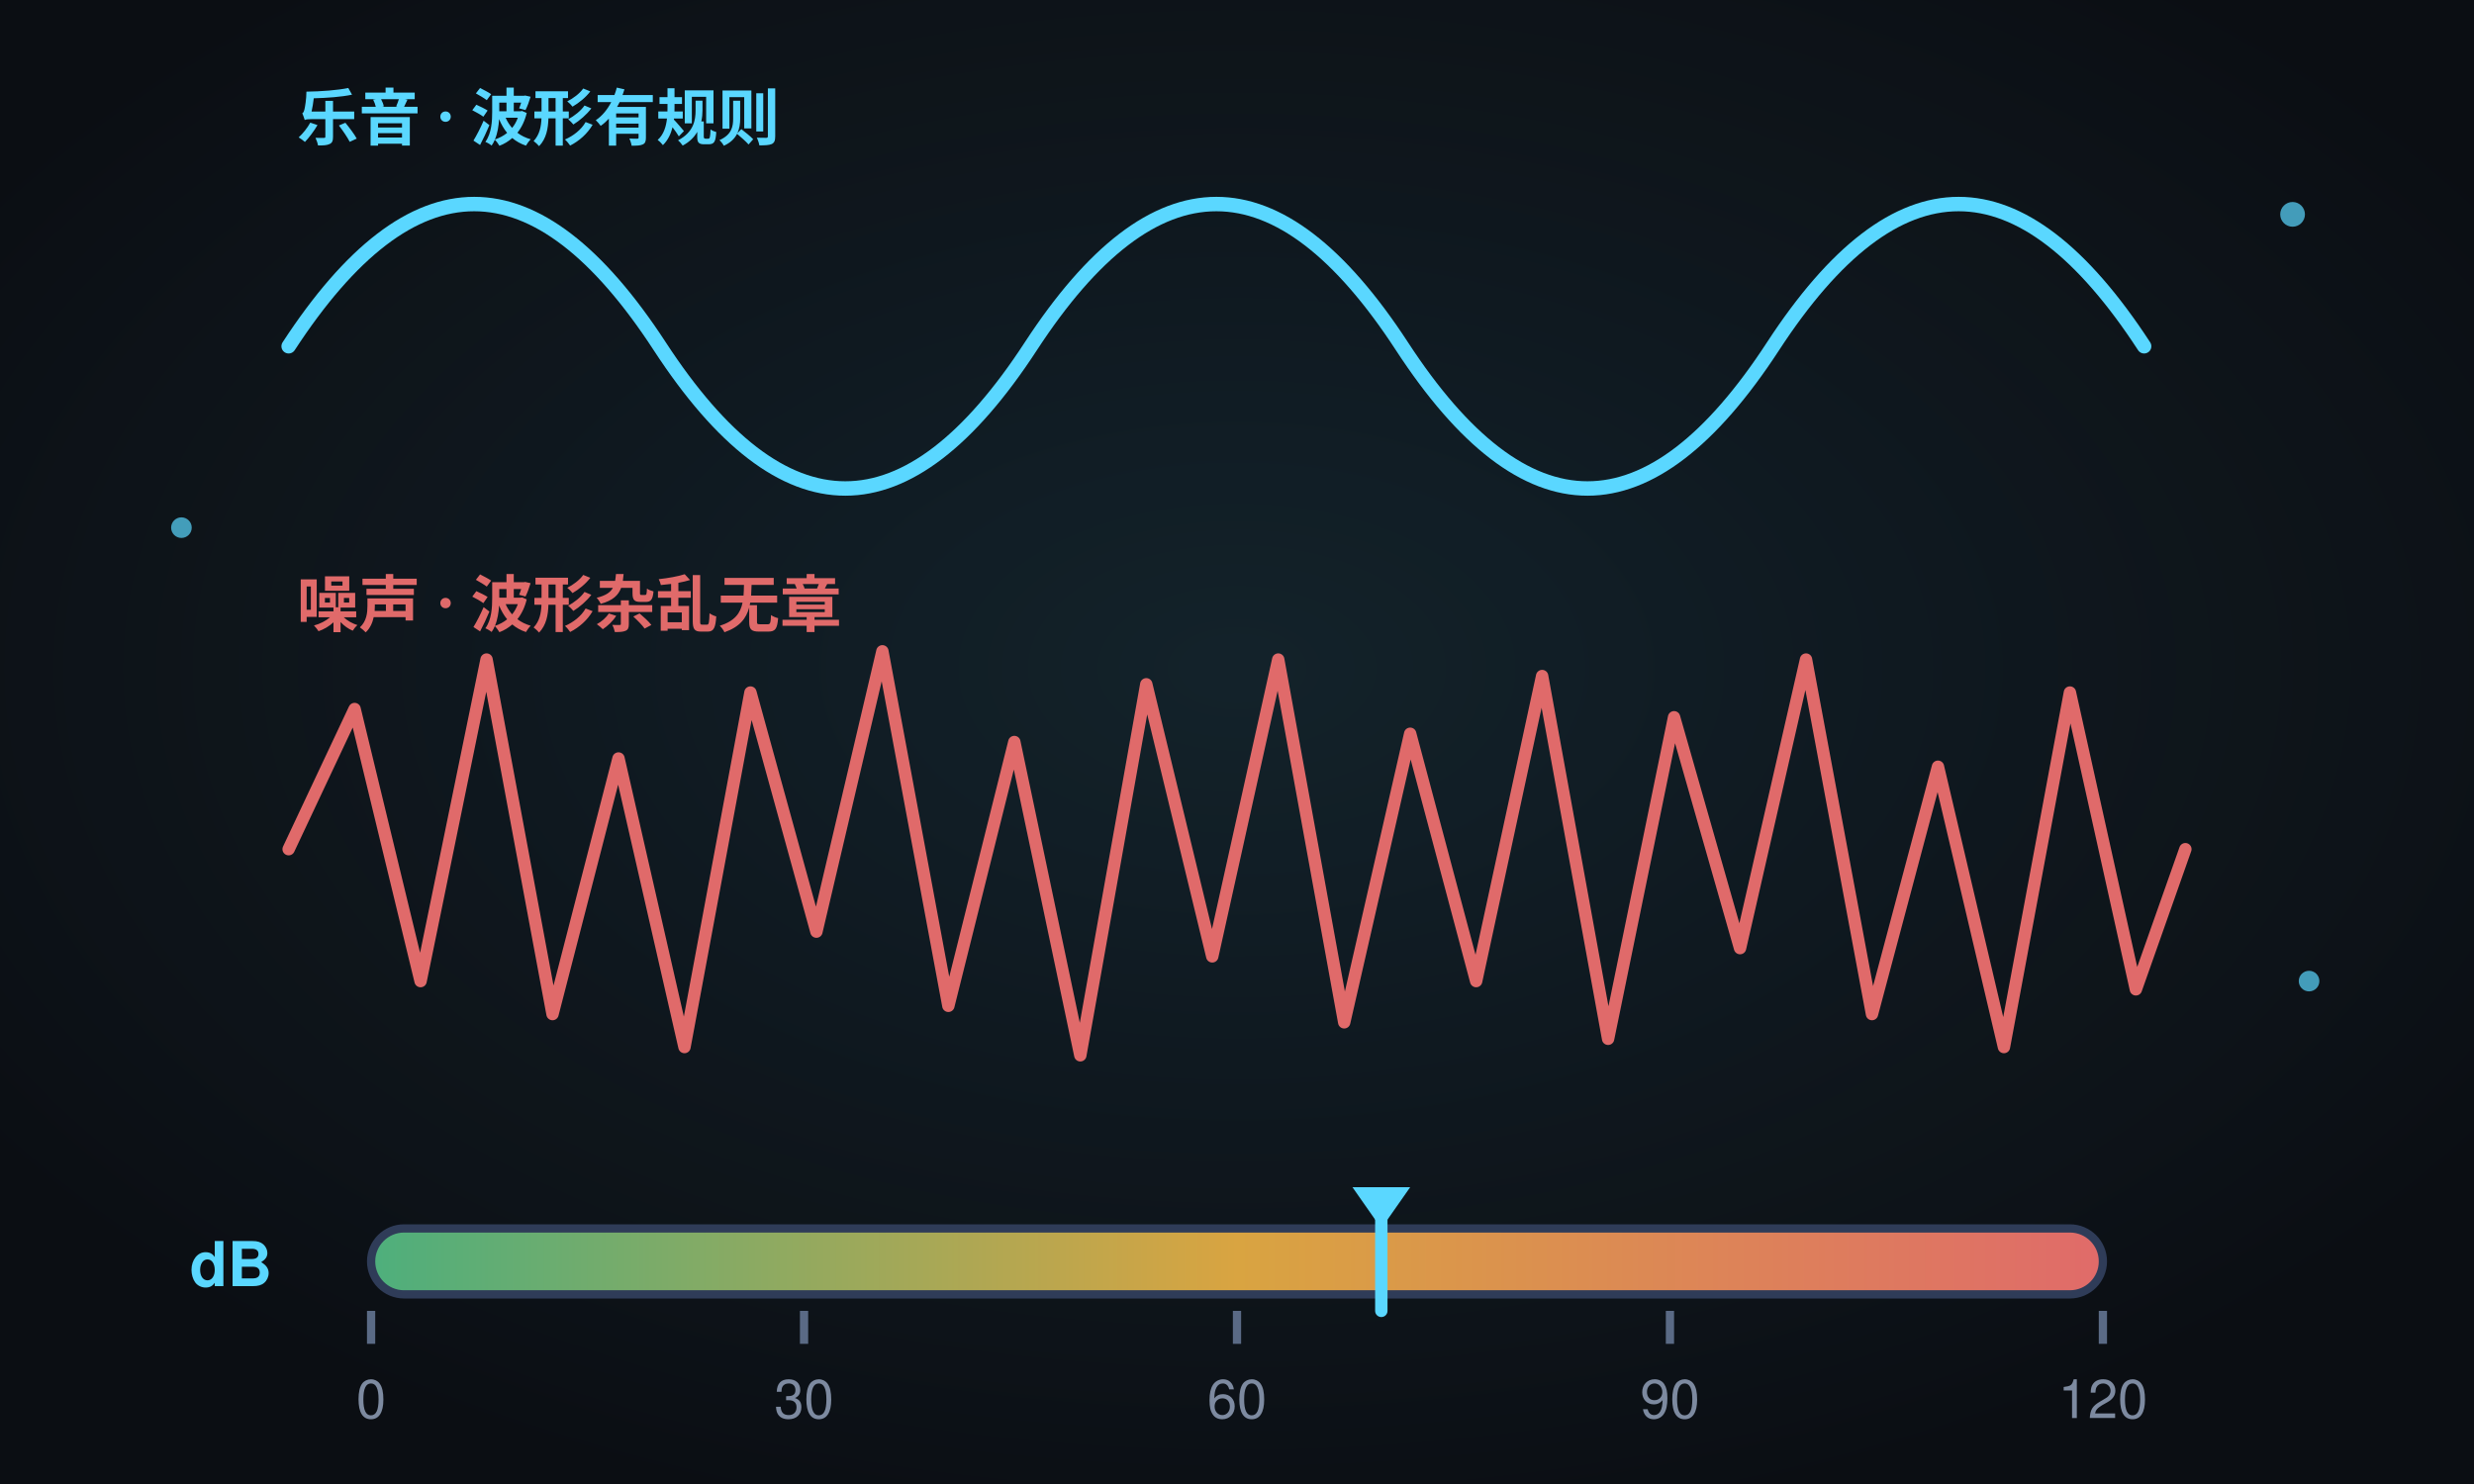
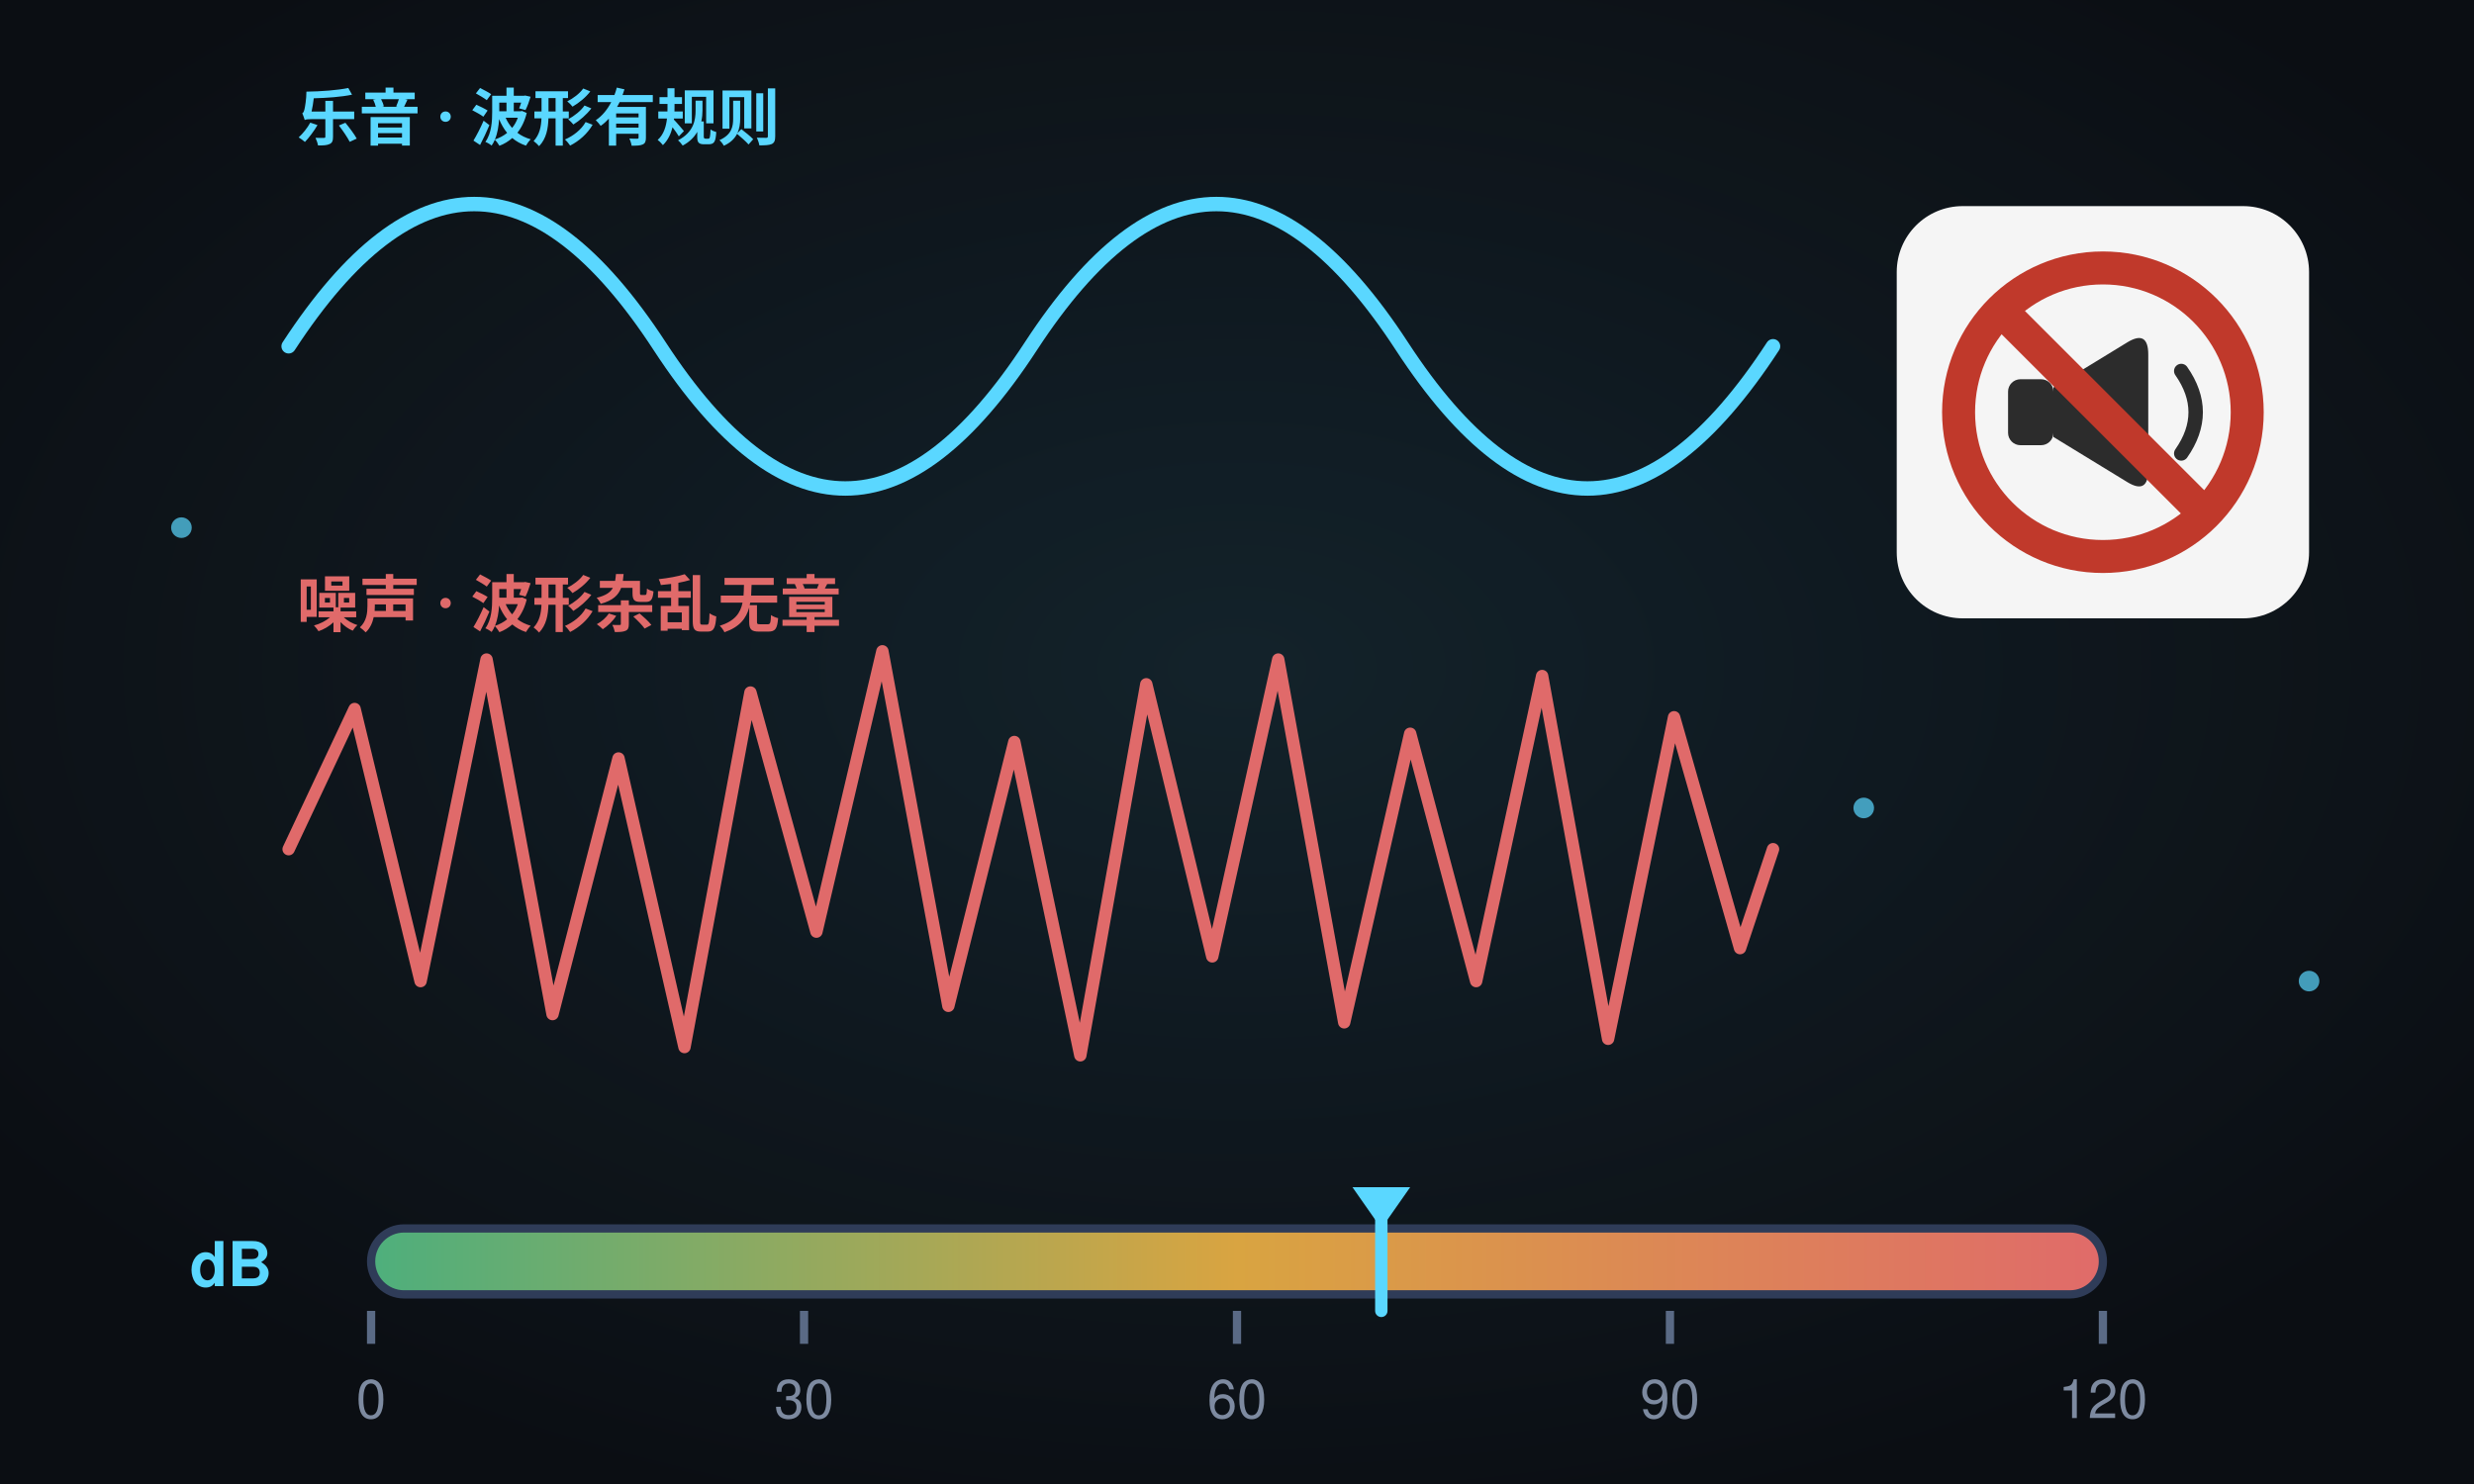
<svg xmlns="http://www.w3.org/2000/svg" viewBox="0 0 600 360" width="600" height="360">
  <defs>
    <radialGradient id="glow" cx="50%" cy="45%" r="60%">
      <stop offset="0%" stop-color="#5ad7ff" stop-opacity="0.10" />
      <stop offset="100%" stop-color="#5ad7ff" stop-opacity="0" />
    </radialGradient>
    <linearGradient id="dbScale" x1="0%" y1="0%" x2="100%" y2="0%">
      <stop offset="0%" stop-color="#4caf7d" />
      <stop offset="50%" stop-color="#d9a441" />
      <stop offset="100%" stop-color="#e06a6a" />
    </linearGradient>
  </defs>
  <rect x="0" y="0" width="600" height="360" fill="#0b0e13" />
  <rect x="0" y="0" width="600" height="360" fill="url(#glow)" />
  <text x="72" y="34" font-family="-apple-system,'PingFang SC',sans-serif" font-size="15" font-weight="700" fill="#5ad7ff">乐音 · 波形有规则</text>
-   <path d="M70,84 C100,38 130,38 160,84 S220,130 250,84 S310,38 340,84 S400,130 430,84 S490,38 520,84" fill="none" stroke="#5ad7ff" stroke-width="3.5" stroke-linecap="round" />
+   <path d="M70,84 C100,38 130,38 160,84 S220,130 250,84 S310,38 340,84 S400,130 430,84" fill="none" stroke="#5ad7ff" stroke-width="3.5" stroke-linecap="round" />
+   <g>
+     <rect x="460" y="50" width="100" height="100" rx="16" fill="#f5f5f5" />
+     <rect x="487" y="92" width="11" height="16" rx="3" fill="#2c2c2c" />
+     <path d="M498 94 L516 83 Q521 80 521 86 L521 114 Q521 120 516 117 L498 106 Z" fill="#2c2c2c" />
+     <path d="M529 90 Q536 100 529 110" fill="none" stroke="#2c2c2c" stroke-width="3.5" stroke-linecap="round" />
+     <circle cx="510" cy="100" r="35" fill="none" stroke="#c0392b" stroke-width="8" />
+     <line x1="485" y1="75" x2="535" y2="125" stroke="#c0392b" stroke-width="8" />
+   </g>
  <text x="72" y="152" font-family="-apple-system,'PingFang SC',sans-serif" font-size="15" font-weight="700" fill="#e06a6a">噪声 · 波形杂乱无章</text>
-   <polyline points="70,206 86,172 102,238 118,160 134,246 150,184 166,254 182,168 198,226 214,158 230,244 246,180 262,256 278,166 294,232 310,160 326,248 342,178 358,238 374,164 390,252 406,174 422,230 438,160 454,246 470,186 486,254 502,168 518,240 530,206" fill="none" stroke="#e06a6a" stroke-width="3" stroke-linejoin="round" stroke-linecap="round" />
+   <polyline points="70,206 86,172 102,238 118,160 134,246 150,184 166,254 182,168 198,226 214,158 230,244 246,180 262,256 278,166 294,232 310,160 326,248 342,178 358,238 374,164 390,252 406,174 422,230 430,206" fill="none" stroke="#e06a6a" stroke-width="3" stroke-linejoin="round" stroke-linecap="round" />
  <g>
    <text x="66" y="312" font-family="Helvetica,Arial,sans-serif" font-size="15" font-weight="700" fill="#5ad7ff" text-anchor="end">dB</text>
    <rect x="90" y="298" width="420" height="16" rx="8" fill="url(#dbScale)" />
    <rect x="90" y="298" width="420" height="16" rx="8" fill="none" stroke="#2f3c58" stroke-width="2" />
    <g stroke="#5a6a85" stroke-width="2">
      <line x1="90" y1="318" x2="90" y2="326" />
      <line x1="195" y1="318" x2="195" y2="326" />
      <line x1="300" y1="318" x2="300" y2="326" />
      <line x1="405" y1="318" x2="405" y2="326" />
      <line x1="510" y1="318" x2="510" y2="326" />
    </g>
    <g font-family="Helvetica,Arial,sans-serif" font-size="13" fill="#7d8aa0" text-anchor="middle">
      <text x="90" y="344">0</text>
      <text x="195" y="344">30</text>
      <text x="300" y="344">60</text>
      <text x="405" y="344">90</text>
      <text x="510" y="344">120</text>
    </g>
    <polygon points="328,288 342,288 335,298" fill="#5ad7ff" />
    <line x1="335" y1="294" x2="335" y2="318" stroke="#5ad7ff" stroke-width="3" stroke-linecap="round" />
  </g>
  <g fill="#5ad7ff" opacity="0.7">
-     <circle cx="556" cy="52" r="3" />
    <circle cx="44" cy="128" r="2.5" />
    <circle cx="560" cy="238" r="2.5" />
+     <circle cx="452" cy="196" r="2.5" />
  </g>
</svg>
